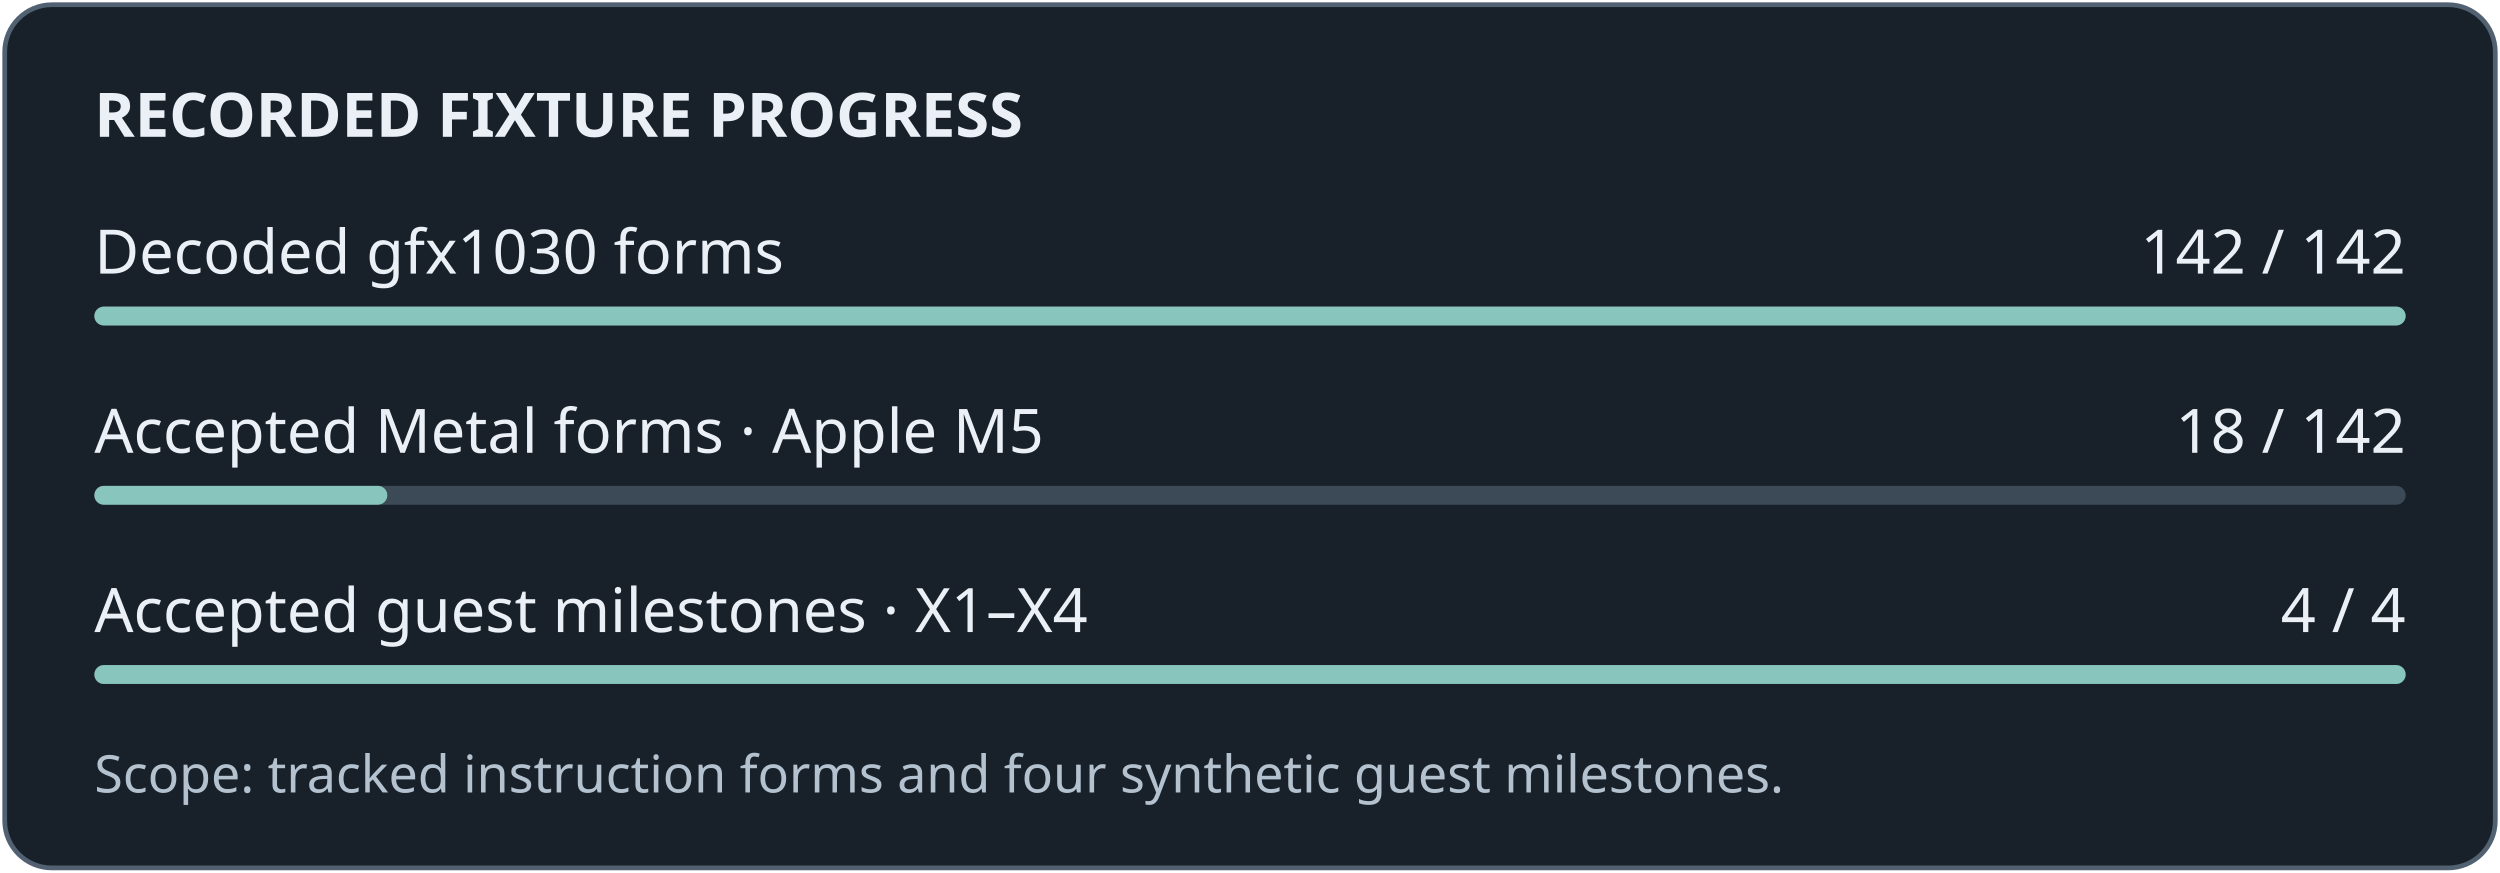
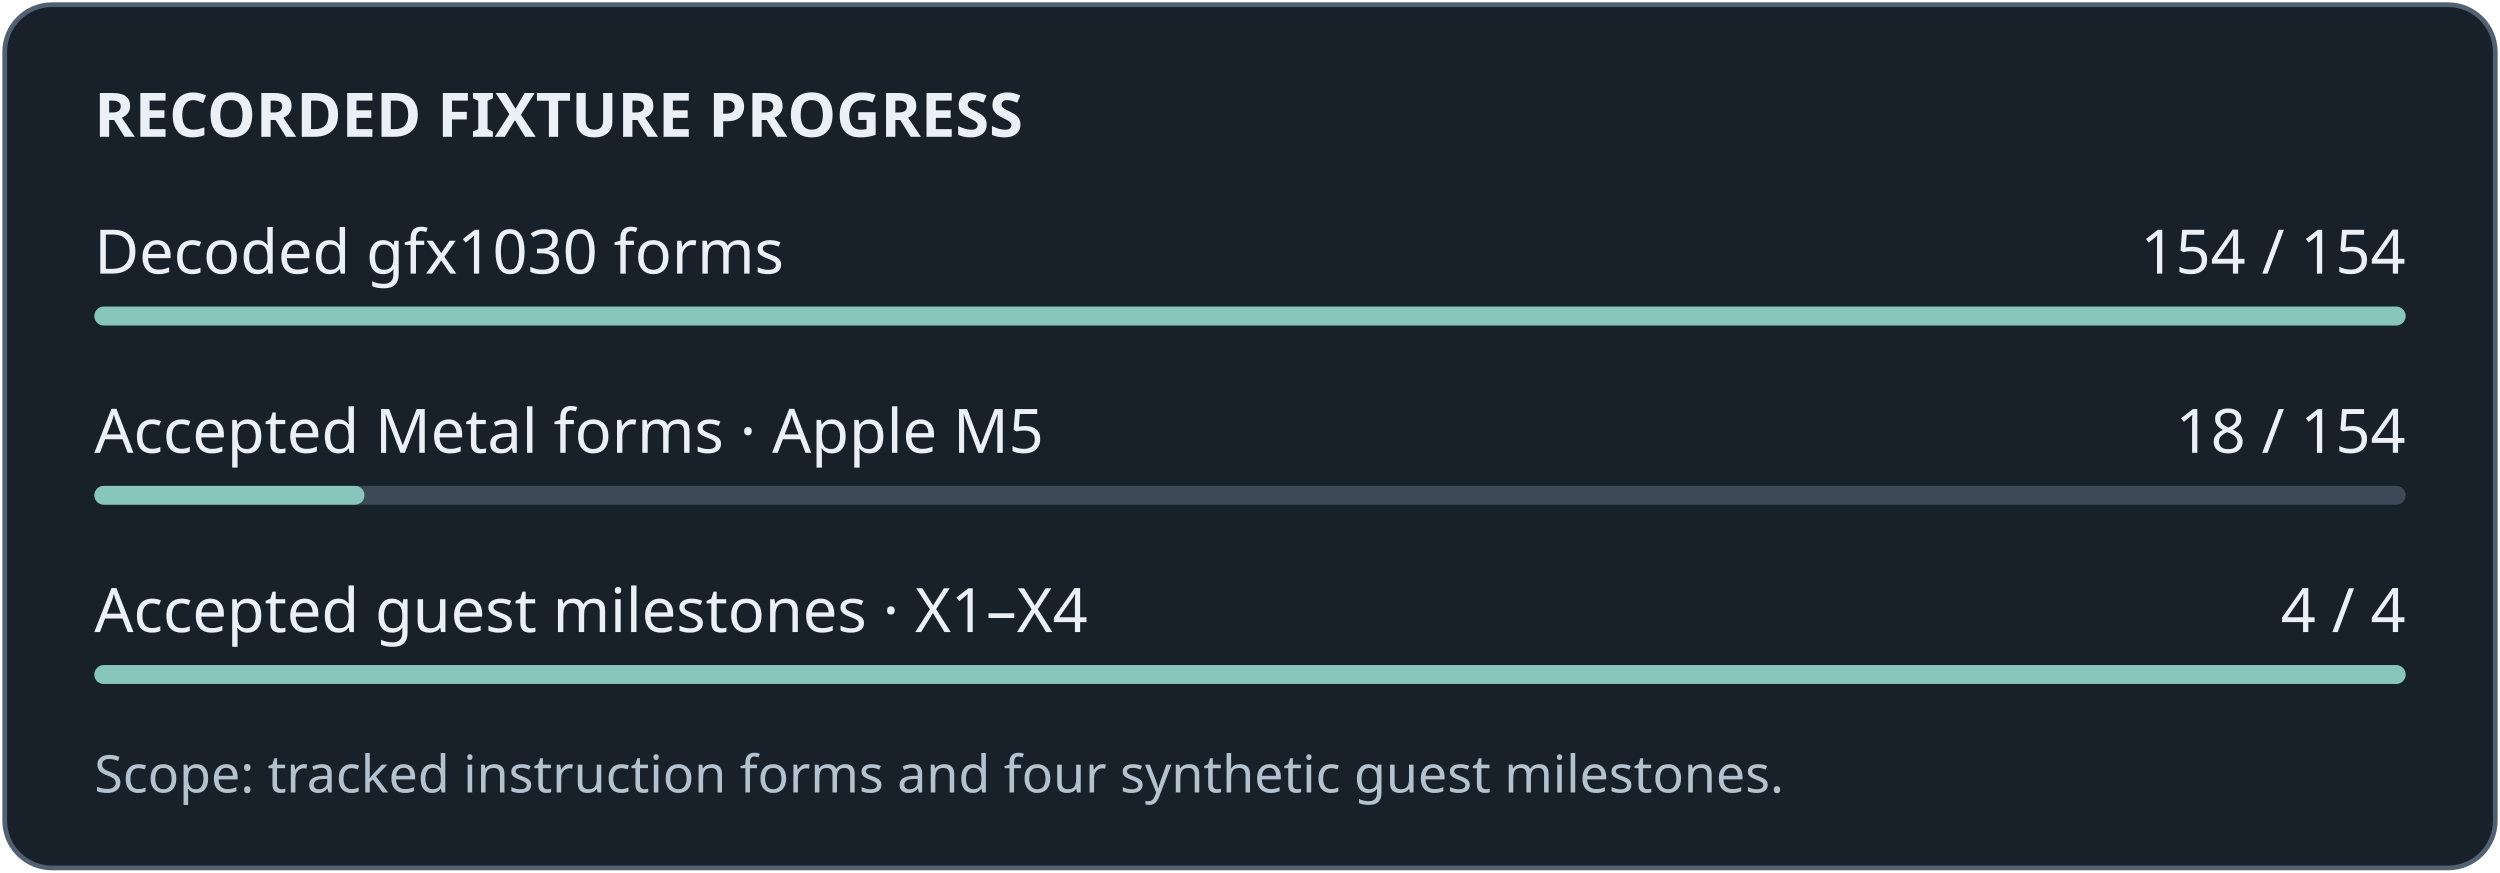
<svg xmlns="http://www.w3.org/2000/svg" width="530" height="185" viewBox="0 0 530 185" role="img" aria-labelledby="title description">
  <rect x="1" y="1" width="528" height="183" rx="10" fill="#18212a" stroke="#516171" />
  <g font-family="system-ui,sans-serif" fill="#eaf0f5">
    <text x="20" y="29" font-size="13" font-weight="700">RECORDED FIXTURE PROGRESS</text>
    <text x="20" y="58" font-size="13">Decoded gfx1030 forms</text>
-     <text x="510" y="58" font-size="13" text-anchor="end">142 / 142</text>
+     <text x="510" y="58" font-size="13" text-anchor="end">154 / 154</text>
    <rect x="20" y="65" width="490" height="4" rx="2" fill="#3c4a58" />
    <rect x="20" y="65" width="490.00" height="4" rx="2" fill="#88c6bd" />
    <text x="20" y="96" font-size="13">Accepted Metal forms · Apple M5</text>
-     <text x="510" y="96" font-size="13" text-anchor="end">18 / 142</text>
+     <text x="510" y="96" font-size="13" text-anchor="end">18 / 154</text>
    <rect x="20" y="103" width="490" height="4" rx="2" fill="#3c4a58" />
-     <rect x="20" y="103" width="62.11" height="4" rx="2" fill="#88c6bd" />
+     <rect x="20" y="103" width="57.27" height="4" rx="2" fill="#88c6bd" />
    <text x="20" y="134" font-size="13">Accepted guest milestones · X1–X4</text>
    <text x="510" y="134" font-size="13" text-anchor="end">4 / 4</text>
    <rect x="20" y="141" width="490" height="4" rx="2" fill="#3c4a58" />
    <rect x="20" y="141" width="490.00" height="4" rx="2" fill="#88c6bd" />
    <text x="20" y="168" font-size="11" fill="#b4c2d0">Scope: tracked instruction forms and four synthetic guest milestones.</text>
  </g>
</svg>
